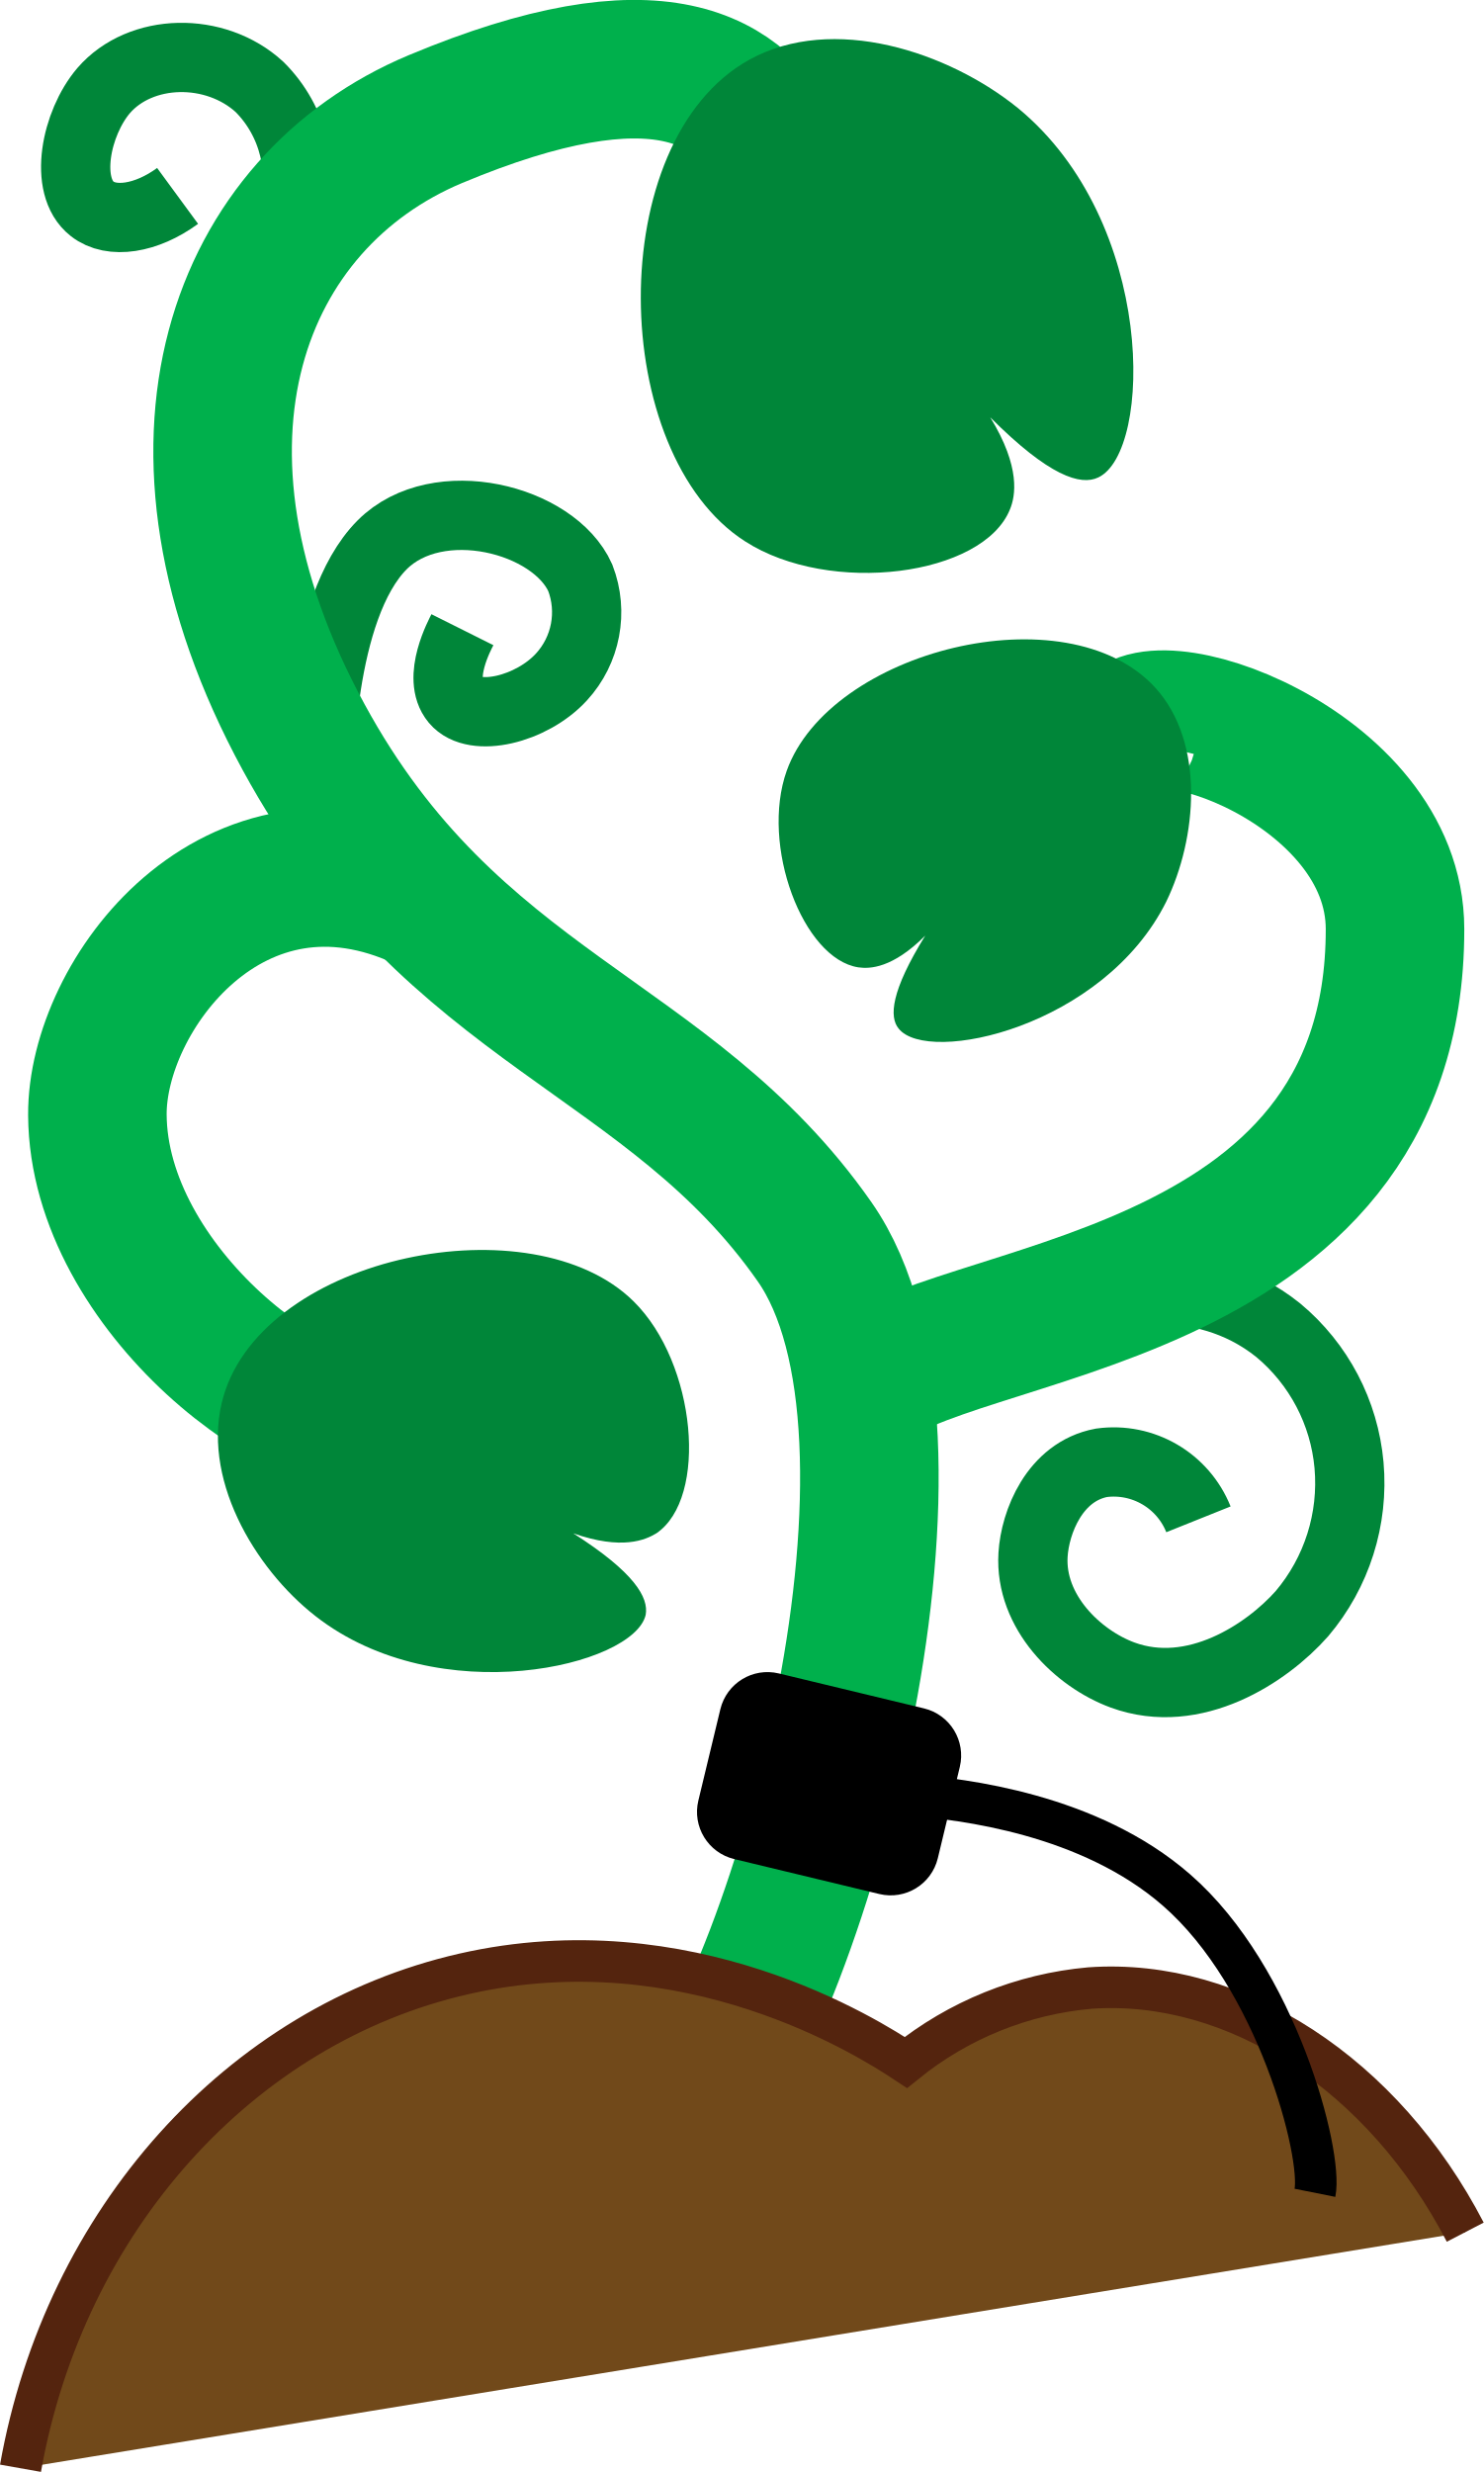
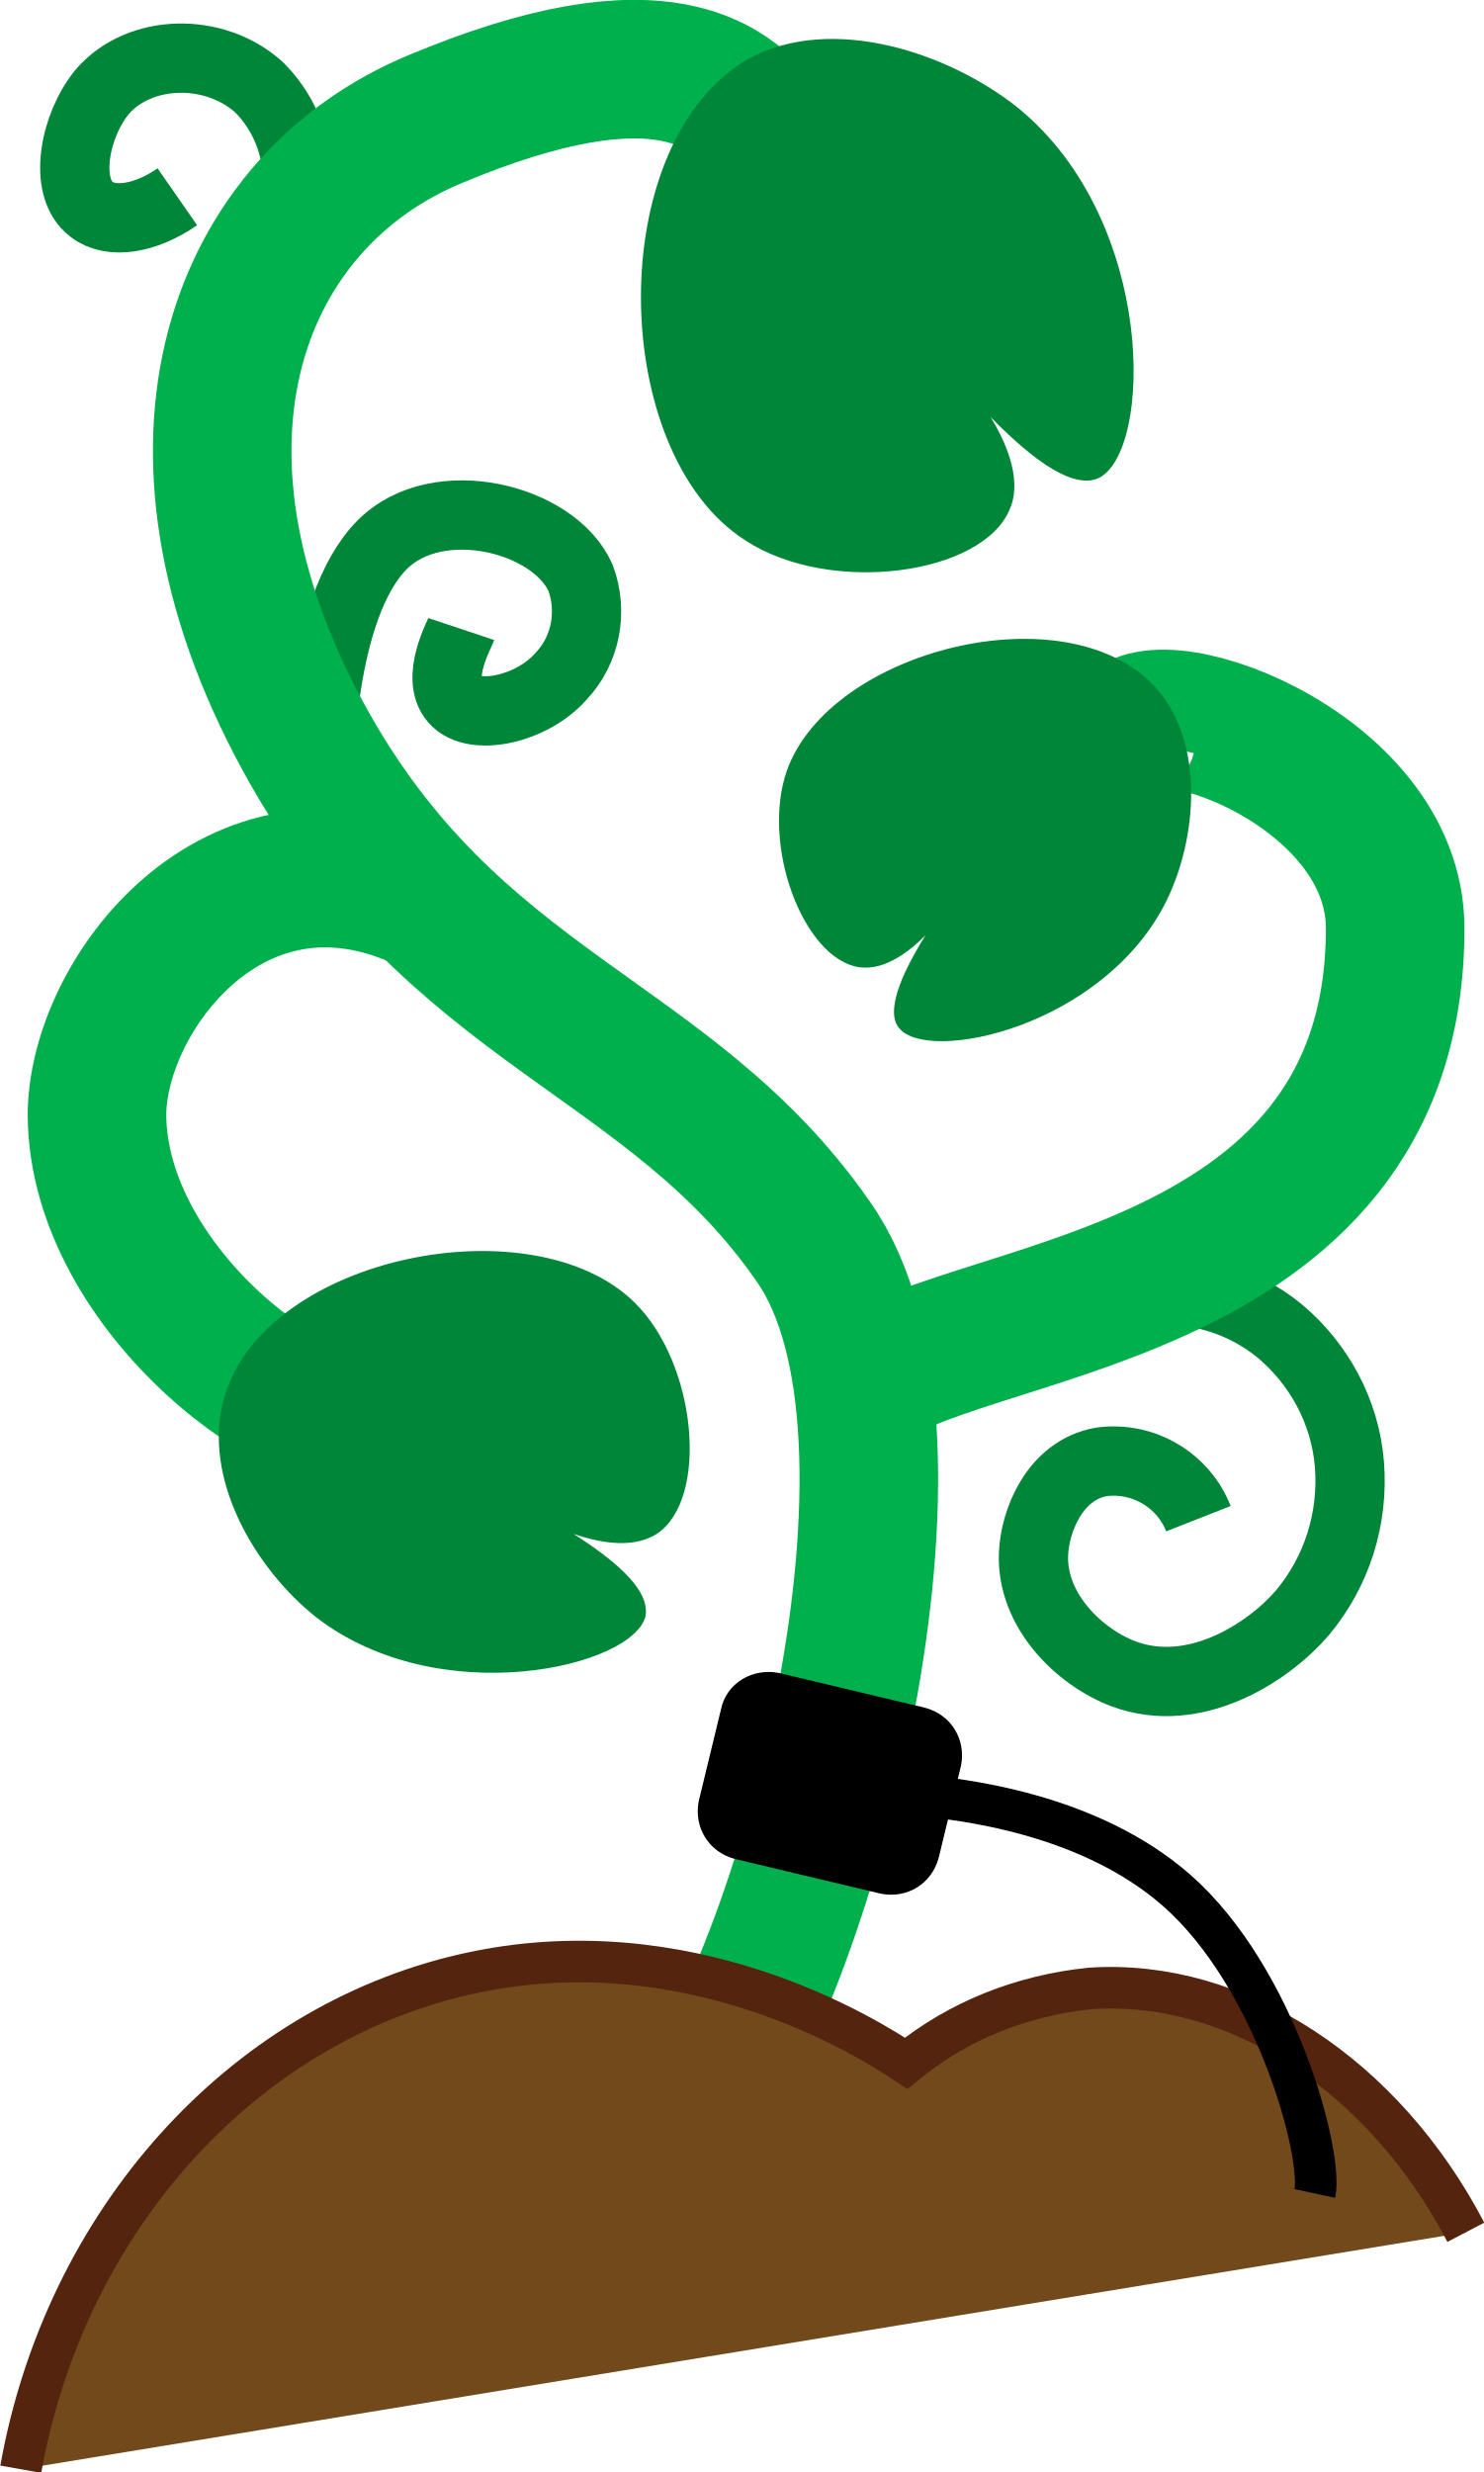
- <svg xmlns="http://www.w3.org/2000/svg" viewBox="0 0 107.1 178.42">
-   <defs>
-     <style>.cls-1,.cls-2,.cls-6{fill:none;}.cls-1{stroke:#008639;stroke-width:5px;}.cls-1,.cls-2,.cls-3,.cls-5,.cls-6{stroke-miterlimit:10;}.cls-2{stroke:#00b04c;stroke-width:10px;}.cls-3{fill:#71491a;stroke:#54240e;}.cls-3,.cls-5,.cls-6{stroke-width:3px;}.cls-4{fill:#008639;}.cls-5,.cls-6{stroke:#000;}</style>
-   </defs>
-   <g id="spirals">
-     <path class="cls-1" d="M21.52,56.94c0-.81,0-12.77,4.59-17.37,4-4,12.4-1.87,14.3,2.39a6.91,6.91,0,0,1-1.36,7.15c-2.15,2.35-6.29,3.34-7.66,1.7s.36-4.81.51-5.11" transform="translate(1.48 -0.25)" />
-     <path class="cls-1" d="M19.54,16a9.32,9.32,0,0,0-2.28-9.47C14.06,3.59,8.67,3.7,6,6.79c-2,2.35-2.92,6.89-.83,8.53,1.4,1.11,3.92.72,6.17-.93" transform="translate(1.48 -0.25)" />
-     <path class="cls-1" d="M77.47,93.94c.59-.18,7.6-2.28,13.32,2.32A14.33,14.33,0,0,1,95.9,106a14.59,14.59,0,0,1-3.4,10.72c-2.54,2.87-7.77,6.32-12.94,4.43-3.24-1.19-6.72-4.57-6.47-8.68.14-2.34,1.55-6,4.94-6.64a6.59,6.59,0,0,1,7,4.08" transform="translate(1.48 -0.25)" />
-   </g>
-   <g id="stem">
-     <path class="cls-2" d="M47.66,154.26c9.26-11.49,19.39-50.51,9.65-64.4-10.5-15-26.11-16.61-36.87-36.4-11.6-21.33-4.66-38.67,9.5-44.61,16-6.69,22.2-3.11,24.94,2.94" transform="translate(1.48 -0.25)" />
-     <path class="cls-2" d="M60.43,100.66c6.36-6.28,38.81-5.7,38.79-33.35,0-11.84-18.39-18-19.39-13.8" transform="translate(1.48 -0.25)" />
-     <path class="cls-2" d="M29.19,65.31C15.38,58.82,5.49,72.12,5.55,80.73c.08,12.55,15.07,23.94,21.5,22.21" transform="translate(1.48 -0.25)" />
-   </g>
-   <g id="dirt">
-     <path class="cls-3" d="M0,178.4c3.18-17.92,15.86-32,32-35.68s29.19,4.59,31.91,6.39a24.63,24.63,0,0,1,13.28-5.37C87.76,143,98.4,150,104.29,161.36" transform="translate(1.48 -0.25)" />
-   </g>
-   <g id="new_buds" data-name="new buds">
-     <path class="cls-4" d="M70,30.37C72.23,34,71.81,36.08,71.43,37c-1.92,4.83-13,6.27-19.13,2.32C42.44,33,42,10.47,52.59,4.57,58.65,1.21,67,4,72,8.05c10,8.22,9.72,24.82,5.8,26.66C76.53,35.32,74.25,34.63,70,30.37Z" transform="translate(1.48 -0.25)" />
-     <path class="cls-4" d="M65.31,67.78c-2.36,2.36-4,2.41-4.83,2.29-4-.61-7.09-8.81-5.17-14.19,3.1-8.66,20.2-13,26.6-6,3.64,4,3,10.91.8,15.44-4.5,9.06-17.22,11.83-19.32,9.17C62.7,73.66,62.82,71.79,65.31,67.78Z" transform="translate(1.48 -0.25)" />
-     <path class="cls-4" d="M39.9,110.92c3.51,1.23,5.21.48,6,0,3.76-2.55,2.89-12.27-1.64-16.74-7.28-7.21-26.58-3.37-29.6,6.82-1.71,5.8,2.2,12.44,6.64,15.9,8.89,6.94,23,3.59,23.83-.1C45.35,115.56,44.34,113.75,39.9,110.92Z" transform="translate(1.48 -0.25)" />
-   </g>
-   <g id="TEMP">
-     <rect class="cls-5" x="50.99" y="123.6" width="14.78" height="10.78" rx="2" transform="translate(33.29 -10.33) rotate(13.54)" />
-     <path class="cls-6" d="M93.44,158.52c.56-2.8-2.75-15.56-10-21.86-6.27-5.47-15.41-6.57-19.27-6.85" transform="translate(1.48 -0.25)" />
+ <svg xmlns="http://www.w3.org/2000/svg" version="1.1" id="Layer_1" x="0px" y="0px" viewBox="0 0 107.1 178.4" style="enable-background:new 0 0 107.1 178.4;" xml:space="preserve">
+   <style type="text/css">
+ 	.st0{fill:none;stroke:#008639;stroke-width:5;stroke-miterlimit:10;}
+ 	.st1{fill:none;stroke:#00B04C;stroke-width:10;stroke-miterlimit:10;}
+ 	.st2{fill:#71491A;}
+ 	.st3{fill:none;stroke:#54240E;stroke-width:3;stroke-miterlimit:10;}
+ 	.st4{fill:#008639;}
+ 	.st5{fill:none;stroke:#000000;stroke-width:3;stroke-miterlimit:10;}
+ </style>
+   <g>
+     <path class="st0" d="M23,56.7c0-0.8,0-12.8,4.6-17.4c4-4,12.4-1.9,14.3,2.4c0.9,2.4,0.4,5.2-1.4,7.1c-2.1,2.4-6.3,3.3-7.7,1.7   s0.4-4.8,0.5-5.1" />
+     <path class="st0" d="M21,15.8c1.1-3.3,0.2-7-2.3-9.5c-3.2-2.9-8.6-2.8-11.3,0.3c-2,2.4-2.9,6.9-0.8,8.5c1.4,1.1,3.9,0.7,6.2-0.9" />
+     <path class="st0" d="M79,93.7c0.6-0.2,7.6-2.3,13.3,2.3c2.9,2.4,4.8,5.9,5.1,9.7c0.3,3.9-0.9,7.7-3.4,10.7   c-2.5,2.9-7.8,6.3-12.9,4.4c-3.2-1.2-6.7-4.6-6.5-8.7c0.1-2.3,1.5-6,4.9-6.6c3-0.4,5.9,1.3,7,4.1" />
+     <path class="st1" d="M49.1,154c9.3-11.5,19.4-50.5,9.6-64.4C48.3,74.6,32.7,73,21.9,53.2c-11.6-21.3-4.7-38.7,9.5-44.6   c16-6.7,22.2-3.1,24.9,2.9" />
+     <path class="st1" d="M61.9,100.4c6.4-6.3,38.8-5.7,38.8-33.4c0-11.8-18.4-18-19.4-13.8" />
+     <path class="st1" d="M30.7,65.1C16.9,58.6,7,71.9,7,80.5c0.1,12.6,15.1,23.9,21.5,22.2" />
+     <path class="st2" d="M1.5,178.2c3.2-17.9,15.9-32,32-35.7c16.1-3.7,29.2,4.6,31.9,6.4c3.8-3.1,8.4-4.9,13.3-5.4   c10.6-0.7,21.2,6.3,27.1,17.6" />
+     <path class="st3" d="M1.5,178.2c3.2-17.9,15.9-32,32-35.7c16.1-3.7,29.2,4.6,31.9,6.4c3.8-3.1,8.4-4.9,13.3-5.4   c10.6-0.7,21.2,6.3,27.1,17.6" />
+     <path class="st4" d="M71.5,30.1c2.2,3.6,1.8,5.7,1.4,6.6c-1.9,4.8-13,6.3-19.1,2.3c-9.9-6.3-10.3-28.8,0.3-34.8   C60.1,1,68.5,3.8,73.5,7.8c10,8.2,9.7,24.8,5.8,26.7C78,35.1,75.7,34.4,71.5,30.1z" />
+     <path class="st4" d="M66.8,67.5c-2.4,2.4-4,2.4-4.8,2.3c-4-0.6-7.1-8.8-5.2-14.2c3.1-8.7,20.2-13,26.6-6c3.6,4,3,10.9,0.8,15.4   c-4.5,9.1-17.2,11.8-19.3,9.2C64.2,73.4,64.3,71.5,66.8,67.5z" />
+     <path class="st4" d="M41.4,110.7c3.5,1.2,5.2,0.5,6,0c3.8-2.5,2.9-12.3-1.6-16.7c-7.3-7.2-26.6-3.4-29.6,6.8   c-1.7,5.8,2.2,12.4,6.6,15.9c8.9,6.9,23,3.6,23.8-0.1C46.8,115.3,45.8,113.5,41.4,110.7z" />
+     <path d="M55.9,122.2l10.5,2.5c1.1,0.3,1.7,1.3,1.5,2.4l-1.6,6.6c-0.3,1.1-1.3,1.7-2.4,1.5l-10.5-2.5c-1.1-0.3-1.7-1.3-1.5-2.4   l1.6-6.6C53.7,122.6,54.8,122,55.9,122.2z" />
+     <path class="st5" d="M55.9,122.2l10.5,2.5c1.1,0.3,1.7,1.3,1.5,2.4l-1.6,6.6c-0.3,1.1-1.3,1.7-2.4,1.5l-10.5-2.5   c-1.1-0.3-1.7-1.3-1.5-2.4l1.6-6.6C53.7,122.6,54.8,122,55.9,122.2z" />
+     <path class="st5" d="M94.9,158.3c0.6-2.8-2.8-15.6-10-21.9c-6.3-5.5-15.4-6.6-19.3-6.9" />
  </g>
</svg>
